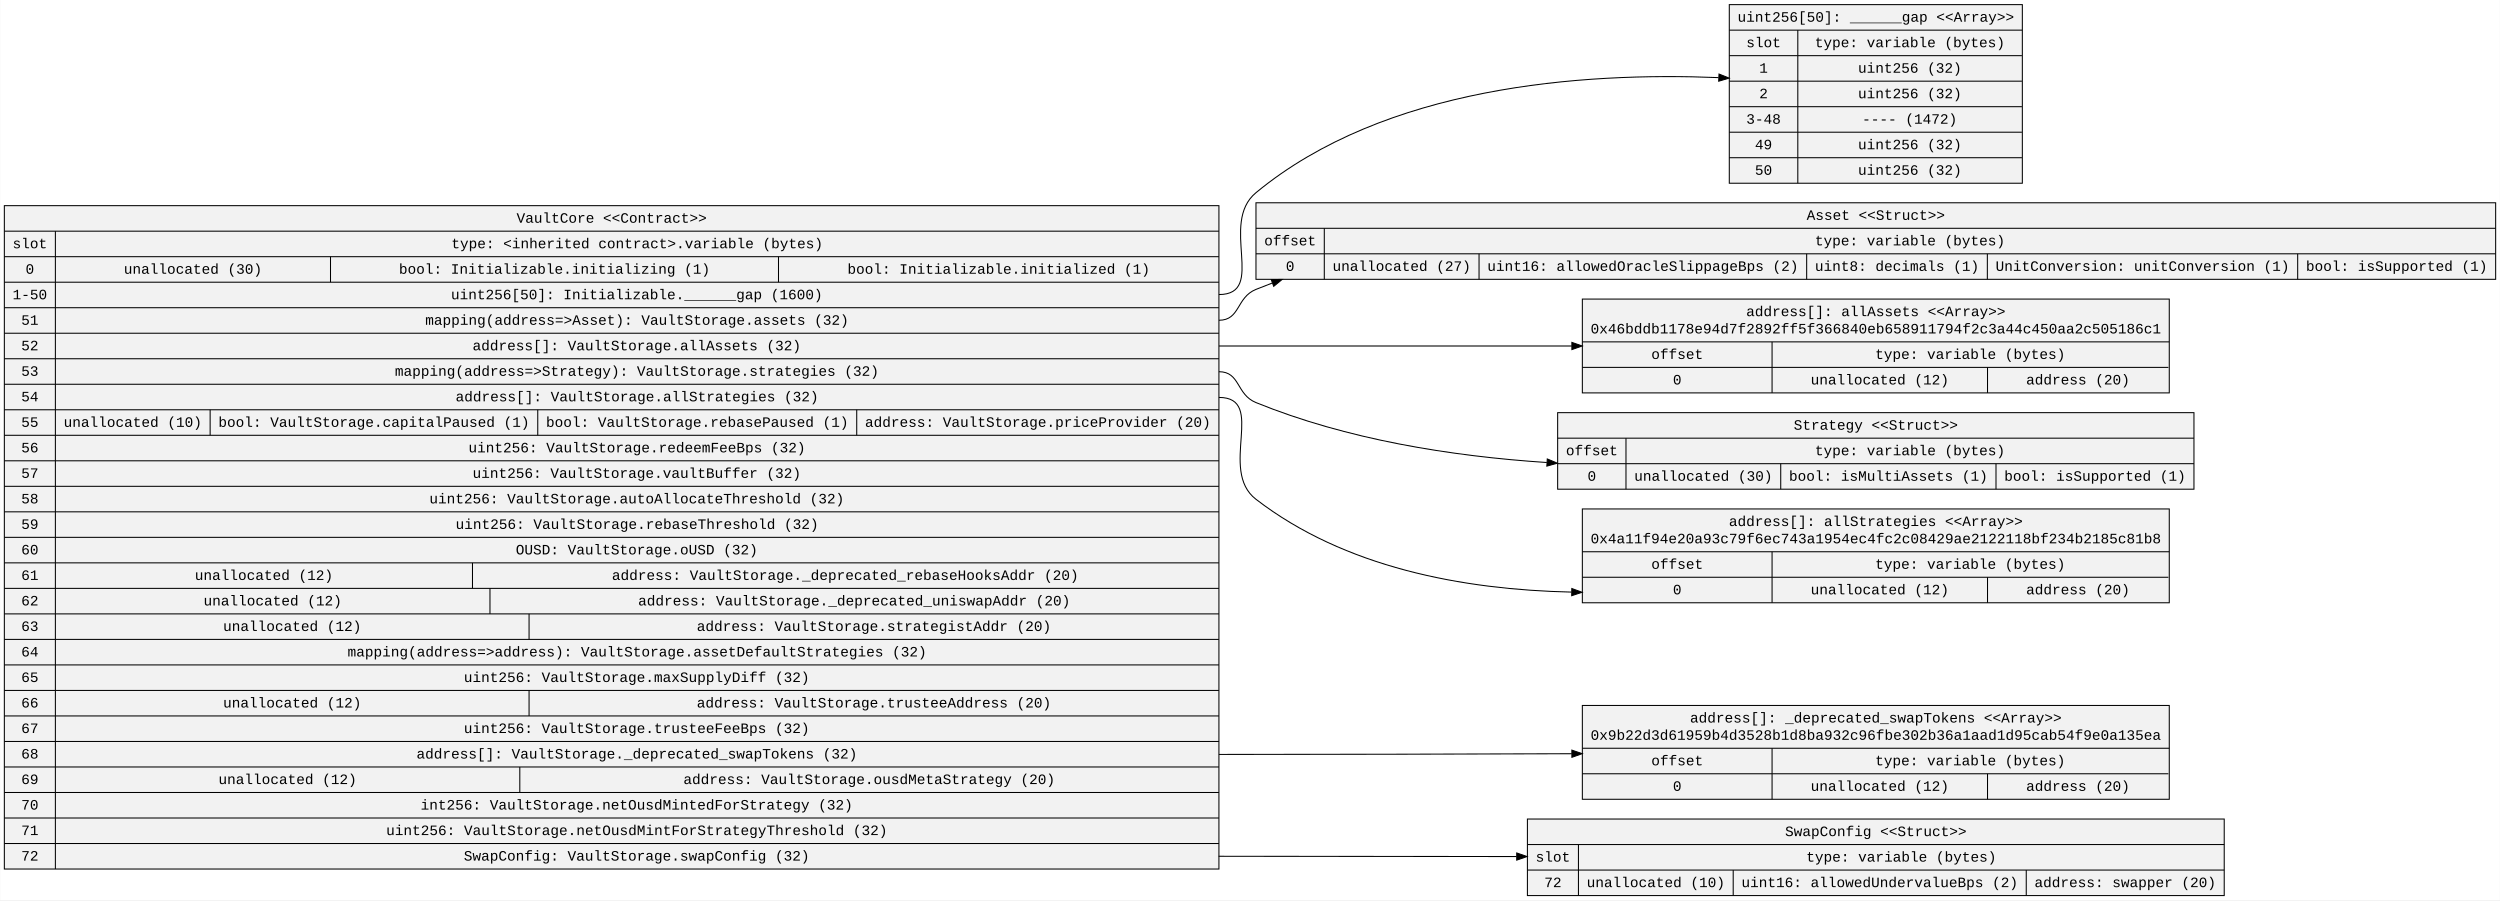
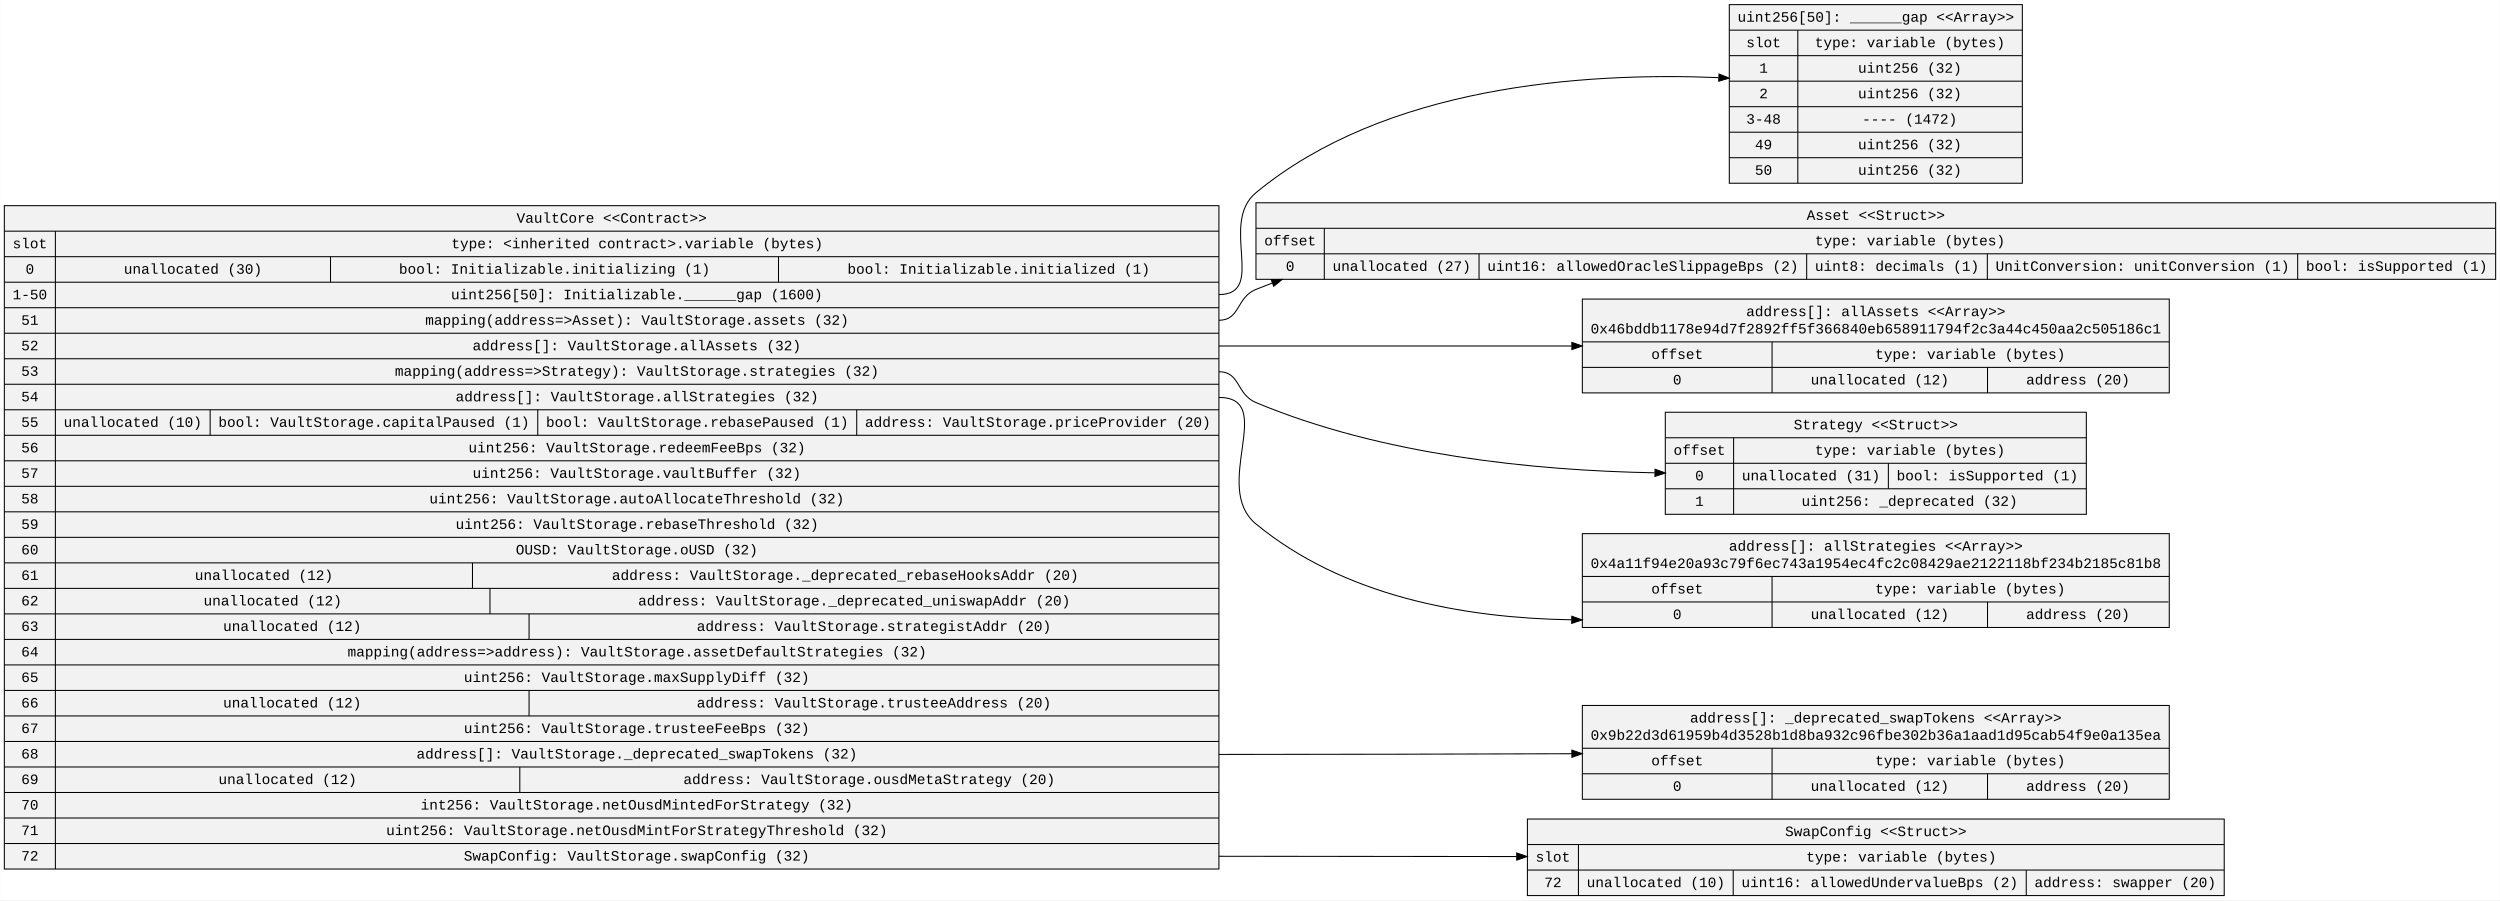
<svg xmlns="http://www.w3.org/2000/svg" width="2430pt" height="875pt" viewBox="0.00 0.00 2429.56 875.00">
  <g id="graph0" class="graph" transform="scale(1 1) rotate(0) translate(4 871)">
    <polygon fill="white" stroke="transparent" points="-4,4 -4,-871 2425.56,-871 2425.56,4 -4,4" />
    <g id="node1" class="node">
      <polygon fill="#f2f2f2" stroke="black" points="0,-26.3 0,-671.1 1180.58,-671.1 1180.58,-26.3 0,-26.3" />
      <text text-anchor="middle" x="590.29" y="-654.5" font-family="Courier New" font-size="14.00">VaultCore &lt;&lt;Contract&gt;&gt;</text>
      <polyline fill="none" stroke="black" points="0,-646.3 1180.58,-646.3 " />
      <text text-anchor="middle" x="24.8" y="-629.7" font-family="Courier New" font-size="14.00">slot</text>
      <polyline fill="none" stroke="black" points="0,-621.5 49.61,-621.5 " />
      <text text-anchor="middle" x="24.8" y="-604.9" font-family="Courier New" font-size="14.00">0</text>
      <polyline fill="none" stroke="black" points="0,-596.7 49.61,-596.7 " />
      <text text-anchor="middle" x="24.8" y="-580.1" font-family="Courier New" font-size="14.00">1-50</text>
      <polyline fill="none" stroke="black" points="0,-571.9 49.61,-571.9 " />
      <text text-anchor="middle" x="24.8" y="-555.3" font-family="Courier New" font-size="14.00">51</text>
      <polyline fill="none" stroke="black" points="0,-547.1 49.61,-547.1 " />
      <text text-anchor="middle" x="24.8" y="-530.5" font-family="Courier New" font-size="14.00">52</text>
      <polyline fill="none" stroke="black" points="0,-522.3 49.61,-522.3 " />
      <text text-anchor="middle" x="24.8" y="-505.7" font-family="Courier New" font-size="14.00">53</text>
      <polyline fill="none" stroke="black" points="0,-497.5 49.61,-497.5 " />
      <text text-anchor="middle" x="24.8" y="-480.9" font-family="Courier New" font-size="14.00">54</text>
      <polyline fill="none" stroke="black" points="0,-472.7 49.61,-472.7 " />
      <text text-anchor="middle" x="24.8" y="-456.1" font-family="Courier New" font-size="14.00">55</text>
      <polyline fill="none" stroke="black" points="0,-447.9 49.61,-447.9 " />
      <text text-anchor="middle" x="24.8" y="-431.3" font-family="Courier New" font-size="14.00">56</text>
      <polyline fill="none" stroke="black" points="0,-423.1 49.61,-423.1 " />
      <text text-anchor="middle" x="24.8" y="-406.5" font-family="Courier New" font-size="14.00">57</text>
      <polyline fill="none" stroke="black" points="0,-398.3 49.61,-398.3 " />
      <text text-anchor="middle" x="24.8" y="-381.7" font-family="Courier New" font-size="14.00">58</text>
      <polyline fill="none" stroke="black" points="0,-373.5 49.61,-373.5 " />
      <text text-anchor="middle" x="24.8" y="-356.9" font-family="Courier New" font-size="14.00">59</text>
      <polyline fill="none" stroke="black" points="0,-348.7 49.61,-348.7 " />
      <text text-anchor="middle" x="24.8" y="-332.1" font-family="Courier New" font-size="14.00">60</text>
      <polyline fill="none" stroke="black" points="0,-323.9 49.61,-323.9 " />
      <text text-anchor="middle" x="24.8" y="-307.3" font-family="Courier New" font-size="14.00">61</text>
      <polyline fill="none" stroke="black" points="0,-299.1 49.61,-299.1 " />
      <text text-anchor="middle" x="24.8" y="-282.5" font-family="Courier New" font-size="14.00">62</text>
      <polyline fill="none" stroke="black" points="0,-274.3 49.61,-274.3 " />
      <text text-anchor="middle" x="24.8" y="-257.7" font-family="Courier New" font-size="14.00">63</text>
      <polyline fill="none" stroke="black" points="0,-249.5 49.61,-249.5 " />
      <text text-anchor="middle" x="24.8" y="-232.9" font-family="Courier New" font-size="14.00">64</text>
      <polyline fill="none" stroke="black" points="0,-224.7 49.61,-224.7 " />
      <text text-anchor="middle" x="24.8" y="-208.1" font-family="Courier New" font-size="14.00">65</text>
      <polyline fill="none" stroke="black" points="0,-199.9 49.61,-199.9 " />
      <text text-anchor="middle" x="24.8" y="-183.3" font-family="Courier New" font-size="14.00">66</text>
      <polyline fill="none" stroke="black" points="0,-175.1 49.61,-175.1 " />
      <text text-anchor="middle" x="24.8" y="-158.5" font-family="Courier New" font-size="14.00">67</text>
      <polyline fill="none" stroke="black" points="0,-150.3 49.61,-150.3 " />
      <text text-anchor="middle" x="24.8" y="-133.7" font-family="Courier New" font-size="14.00">68</text>
      <polyline fill="none" stroke="black" points="0,-125.5 49.61,-125.5 " />
      <text text-anchor="middle" x="24.8" y="-108.9" font-family="Courier New" font-size="14.00">69</text>
      <polyline fill="none" stroke="black" points="0,-100.7 49.61,-100.7 " />
      <text text-anchor="middle" x="24.8" y="-84.1" font-family="Courier New" font-size="14.00">70</text>
      <polyline fill="none" stroke="black" points="0,-75.9 49.61,-75.9 " />
      <text text-anchor="middle" x="24.8" y="-59.3" font-family="Courier New" font-size="14.00">71</text>
      <polyline fill="none" stroke="black" points="0,-51.1 49.61,-51.1 " />
      <text text-anchor="middle" x="24.8" y="-34.5" font-family="Courier New" font-size="14.00">72</text>
      <polyline fill="none" stroke="black" points="49.61,-26.3 49.61,-646.3 " />
      <text text-anchor="middle" x="615.09" y="-629.7" font-family="Courier New" font-size="14.00">type: &lt;inherited contract&gt;.variable (bytes)</text>
      <polyline fill="none" stroke="black" points="49.61,-621.5 1180.58,-621.5 " />
      <text text-anchor="middle" x="183.32" y="-604.9" font-family="Courier New" font-size="14.00">unallocated (30)</text>
      <polyline fill="none" stroke="black" points="317.03,-596.7 317.03,-621.5 " />
      <text text-anchor="middle" x="534.75" y="-604.9" font-family="Courier New" font-size="14.00">bool: Initializable.initializing (1)</text>
      <polyline fill="none" stroke="black" points="752.48,-596.7 752.48,-621.5 " />
      <text text-anchor="middle" x="966.5" y="-604.9" font-family="Courier New" font-size="14.00">bool: Initializable.initialized (1)</text>
      <polyline fill="none" stroke="black" points="49.61,-596.7 1180.58,-596.7 " />
      <text text-anchor="middle" x="614.73" y="-580.1" font-family="Courier New" font-size="14.00">uint256[50]: Initializable.______gap (1600)</text>
      <polyline fill="none" stroke="black" points="49.61,-571.9 1180.58,-571.9 " />
      <text text-anchor="middle" x="614.94" y="-555.3" font-family="Courier New" font-size="14.00">mapping(address=&gt;Asset): VaultStorage.assets (32)</text>
      <polyline fill="none" stroke="black" points="49.61,-547.1 1180.58,-547.1 " />
      <text text-anchor="middle" x="614.73" y="-530.5" font-family="Courier New" font-size="14.00">address[]: VaultStorage.allAssets (32)</text>
      <polyline fill="none" stroke="black" points="49.61,-522.3 1180.58,-522.3 " />
      <text text-anchor="middle" x="614.84" y="-505.7" font-family="Courier New" font-size="14.00">mapping(address=&gt;Strategy): VaultStorage.strategies (32)</text>
      <polyline fill="none" stroke="black" points="49.61,-497.5 1180.58,-497.5 " />
      <text text-anchor="middle" x="615.03" y="-480.9" font-family="Courier New" font-size="14.00">address[]: VaultStorage.allStrategies (32)</text>
      <polyline fill="none" stroke="black" points="49.61,-472.7 1180.58,-472.7 " />
      <text text-anchor="middle" x="124.82" y="-456.1" font-family="Courier New" font-size="14.00">unallocated (10)</text>
      <polyline fill="none" stroke="black" points="200.03,-447.9 200.03,-472.7 " />
      <text text-anchor="middle" x="359.25" y="-456.1" font-family="Courier New" font-size="14.00">bool: VaultStorage.capitalPaused (1)</text>
      <polyline fill="none" stroke="black" points="518.48,-447.9 518.48,-472.7 " />
      <text text-anchor="middle" x="673.5" y="-456.1" font-family="Courier New" font-size="14.00">bool: VaultStorage.rebasePaused (1)</text>
      <polyline fill="none" stroke="black" points="828.52,-447.9 828.52,-472.7 " />
      <text text-anchor="middle" x="1004.55" y="-456.1" font-family="Courier New" font-size="14.00">address: VaultStorage.priceProvider (20)</text>
      <polyline fill="none" stroke="black" points="49.61,-447.9 1180.58,-447.9 " />
      <text text-anchor="middle" x="614.93" y="-431.3" font-family="Courier New" font-size="14.00">uint256: VaultStorage.redeemFeeBps (32)</text>
      <polyline fill="none" stroke="black" points="49.61,-423.1 1180.58,-423.1 " />
      <text text-anchor="middle" x="614.73" y="-406.5" font-family="Courier New" font-size="14.00">uint256: VaultStorage.vaultBuffer (32)</text>
      <polyline fill="none" stroke="black" points="49.61,-398.3 1180.58,-398.3 " />
      <text text-anchor="middle" x="614.74" y="-381.7" font-family="Courier New" font-size="14.00">uint256: VaultStorage.autoAllocateThreshold (32)</text>
      <polyline fill="none" stroke="black" points="49.61,-373.5 1180.58,-373.5 " />
      <text text-anchor="middle" x="615.03" y="-356.9" font-family="Courier New" font-size="14.00">uint256: VaultStorage.rebaseThreshold (32)</text>
      <polyline fill="none" stroke="black" points="49.61,-348.7 1180.58,-348.7 " />
      <text text-anchor="middle" x="614.72" y="-332.1" font-family="Courier New" font-size="14.00">OUSD: VaultStorage.oUSD (32)</text>
      <polyline fill="none" stroke="black" points="49.61,-323.9 1180.58,-323.9 " />
      <text text-anchor="middle" x="252.32" y="-307.3" font-family="Courier New" font-size="14.00">unallocated (12)</text>
      <polyline fill="none" stroke="black" points="455.03,-299.1 455.03,-323.9 " />
      <text text-anchor="middle" x="817.36" y="-307.3" font-family="Courier New" font-size="14.00">address: VaultStorage._deprecated_rebaseHooksAddr (20)</text>
      <polyline fill="none" stroke="black" points="49.61,-299.1 1180.58,-299.1 " />
      <text text-anchor="middle" x="260.82" y="-282.5" font-family="Courier New" font-size="14.00">unallocated (12)</text>
      <polyline fill="none" stroke="black" points="472.03,-274.3 472.03,-299.1 " />
      <text text-anchor="middle" x="826.06" y="-282.5" font-family="Courier New" font-size="14.00">address: VaultStorage._deprecated_uniswapAddr (20)</text>
      <polyline fill="none" stroke="black" points="49.61,-274.3 1180.58,-274.3 " />
      <text text-anchor="middle" x="279.82" y="-257.7" font-family="Courier New" font-size="14.00">unallocated (12)</text>
      <polyline fill="none" stroke="black" points="510.03,-249.5 510.03,-274.3 " />
      <text text-anchor="middle" x="845.26" y="-257.7" font-family="Courier New" font-size="14.00">address: VaultStorage.strategistAddr (20)</text>
      <polyline fill="none" stroke="black" points="49.61,-249.5 1180.58,-249.5 " />
      <text text-anchor="middle" x="615.05" y="-232.9" font-family="Courier New" font-size="14.00">mapping(address=&gt;address): VaultStorage.assetDefaultStrategies (32)</text>
      <polyline fill="none" stroke="black" points="49.61,-224.7 1180.58,-224.7 " />
      <text text-anchor="middle" x="614.63" y="-208.1" font-family="Courier New" font-size="14.00">uint256: VaultStorage.maxSupplyDiff (32)</text>
      <polyline fill="none" stroke="black" points="49.61,-199.9 1180.58,-199.9 " />
      <text text-anchor="middle" x="279.82" y="-183.3" font-family="Courier New" font-size="14.00">unallocated (12)</text>
      <polyline fill="none" stroke="black" points="510.03,-175.1 510.03,-199.9 " />
      <text text-anchor="middle" x="845.26" y="-183.3" font-family="Courier New" font-size="14.00">address: VaultStorage.trusteeAddress (20)</text>
      <polyline fill="none" stroke="black" points="49.61,-175.1 1180.58,-175.1 " />
      <text text-anchor="middle" x="614.63" y="-158.5" font-family="Courier New" font-size="14.00">uint256: VaultStorage.trusteeFeeBps (32)</text>
      <polyline fill="none" stroke="black" points="49.61,-150.3 1180.58,-150.3 " />
      <text text-anchor="middle" x="614.84" y="-133.7" font-family="Courier New" font-size="14.00">address[]: VaultStorage._deprecated_swapTokens (32)</text>
      <polyline fill="none" stroke="black" points="49.61,-125.5 1180.58,-125.5 " />
      <text text-anchor="middle" x="275.32" y="-108.9" font-family="Courier New" font-size="14.00">unallocated (12)</text>
      <polyline fill="none" stroke="black" points="501.03,-100.7 501.03,-125.5 " />
      <text text-anchor="middle" x="840.66" y="-108.9" font-family="Courier New" font-size="14.00">address: VaultStorage.ousdMetaStrategy (20)</text>
      <polyline fill="none" stroke="black" points="49.61,-100.7 1180.58,-100.7 " />
      <text text-anchor="middle" x="614.64" y="-84.1" font-family="Courier New" font-size="14.00">int256: VaultStorage.netOusdMintedForStrategy (32)</text>
      <polyline fill="none" stroke="black" points="49.61,-75.9 1180.58,-75.9 " />
      <text text-anchor="middle" x="614.75" y="-59.3" font-family="Courier New" font-size="14.00">uint256: VaultStorage.netOusdMintForStrategyThreshold (32)</text>
      <polyline fill="none" stroke="black" points="49.61,-51.1 1180.58,-51.1 " />
      <text text-anchor="middle" x="614.63" y="-34.5" font-family="Courier New" font-size="14.00">SwapConfig: VaultStorage.swapConfig (32)</text>
    </g>
    <g id="node2" class="node">
      <polygon fill="#f2f2f2" stroke="black" points="1676.65,-692.9 1676.65,-866.5 1961.49,-866.5 1961.49,-692.9 1676.65,-692.9" />
      <text text-anchor="middle" x="1819.07" y="-849.9" font-family="Courier New" font-size="14.00">uint256[50]: ______gap &lt;&lt;Array&gt;&gt;</text>
      <polyline fill="none" stroke="black" points="1676.65,-841.7 1961.49,-841.7 " />
      <text text-anchor="middle" x="1709.95" y="-825.1" font-family="Courier New" font-size="14.00">slot</text>
      <polyline fill="none" stroke="black" points="1676.65,-816.9 1743.25,-816.9 " />
      <text text-anchor="middle" x="1709.95" y="-800.3" font-family="Courier New" font-size="14.00">1</text>
      <polyline fill="none" stroke="black" points="1676.65,-792.1 1743.25,-792.1 " />
      <text text-anchor="middle" x="1709.95" y="-775.5" font-family="Courier New" font-size="14.00">2</text>
      <polyline fill="none" stroke="black" points="1676.65,-767.3 1743.25,-767.3 " />
      <text text-anchor="middle" x="1709.95" y="-750.7" font-family="Courier New" font-size="14.00">3-48</text>
      <polyline fill="none" stroke="black" points="1676.65,-742.5 1743.25,-742.5 " />
      <text text-anchor="middle" x="1709.95" y="-725.9" font-family="Courier New" font-size="14.00">49</text>
      <polyline fill="none" stroke="black" points="1676.65,-717.7 1743.25,-717.7 " />
      <text text-anchor="middle" x="1709.95" y="-701.1" font-family="Courier New" font-size="14.00">50</text>
      <polyline fill="none" stroke="black" points="1743.25,-692.9 1743.25,-841.7 " />
      <text text-anchor="middle" x="1852.17" y="-825.1" font-family="Courier New" font-size="14.00">type: variable (bytes)</text>
      <polyline fill="none" stroke="black" points="1743.25,-816.9 1961.08,-816.9 " />
      <text text-anchor="middle" x="1852.16" y="-800.3" font-family="Courier New" font-size="14.00">uint256 (32)</text>
      <polyline fill="none" stroke="black" points="1743.25,-792.1 1961.08,-792.1 " />
      <text text-anchor="middle" x="1852.16" y="-775.5" font-family="Courier New" font-size="14.00">uint256 (32)</text>
      <polyline fill="none" stroke="black" points="1743.25,-767.3 1961.08,-767.3 " />
      <text text-anchor="middle" x="1851.96" y="-750.7" font-family="Courier New" font-size="14.00">---- (1472)</text>
      <polyline fill="none" stroke="black" points="1743.25,-742.5 1961.08,-742.5 " />
      <text text-anchor="middle" x="1852.16" y="-725.9" font-family="Courier New" font-size="14.00">uint256 (32)</text>
      <polyline fill="none" stroke="black" points="1743.25,-717.7 1961.08,-717.7 " />
      <text text-anchor="middle" x="1852.16" y="-701.1" font-family="Courier New" font-size="14.00">uint256 (32)</text>
    </g>
    <g id="edge1" class="edge">
      <path fill="none" stroke="black" d="M1180.58,-584.7C1227.4,-584.7 1180.47,-653.89 1216.58,-683.7 1341.75,-787.04 1533.07,-800.97 1666.21,-795.56" />
      <polygon fill="black" stroke="black" points="1666.66,-799.04 1676.5,-795.09 1666.35,-792.05 1666.66,-799.04" />
    </g>
    <g id="node3" class="node">
      <polygon fill="#f2f2f2" stroke="black" points="1216.58,-599.5 1216.58,-673.9 2421.56,-673.9 2421.56,-599.5 1216.58,-599.5" />
      <text text-anchor="middle" x="1819.07" y="-657.3" font-family="Courier New" font-size="14.00">Asset &lt;&lt;Struct&gt;&gt;</text>
      <polyline fill="none" stroke="black" points="1216.58,-649.1 2421.56,-649.1 " />
      <text text-anchor="middle" x="1249.78" y="-632.5" font-family="Courier New" font-size="14.00">offset</text>
      <polyline fill="none" stroke="black" points="1216.58,-624.3 1282.99,-624.3 " />
      <text text-anchor="middle" x="1249.78" y="-607.7" font-family="Courier New" font-size="14.00">0</text>
      <polyline fill="none" stroke="black" points="1282.99,-599.5 1282.99,-649.1 " />
      <text text-anchor="middle" x="1852.27" y="-632.5" font-family="Courier New" font-size="14.00">type: variable (bytes)</text>
      <polyline fill="none" stroke="black" points="1282.99,-624.3 2421.56,-624.3 " />
      <text text-anchor="middle" x="1358.2" y="-607.7" font-family="Courier New" font-size="14.00">unallocated (27)</text>
      <polyline fill="none" stroke="black" points="1433.41,-599.5 1433.41,-624.3 " />
      <text text-anchor="middle" x="1592.63" y="-607.7" font-family="Courier New" font-size="14.00">uint16: allowedOracleSlippageBps (2)</text>
      <polyline fill="none" stroke="black" points="1751.86,-599.5 1751.86,-624.3 " />
      <text text-anchor="middle" x="1839.67" y="-607.7" font-family="Courier New" font-size="14.00">uint8: decimals (1)</text>
      <polyline fill="none" stroke="black" points="1927.48,-599.5 1927.48,-624.3 " />
      <text text-anchor="middle" x="2078.31" y="-607.7" font-family="Courier New" font-size="14.00">UnitConversion: unitConversion (1)</text>
      <polyline fill="none" stroke="black" points="2229.13,-599.5 2229.13,-624.3 " />
      <text text-anchor="middle" x="2325.35" y="-607.7" font-family="Courier New" font-size="14.00">bool: isSupported (1)</text>
    </g>
    <g id="edge2" class="edge">
      <path fill="none" stroke="black" d="M1180.58,-559.7C1201.41,-559.7 1197.29,-581.85 1216.58,-589.7 1221.81,-591.83 1227.09,-593.89 1232.4,-595.88" />
      <polygon fill="black" stroke="black" points="1231.43,-599.25 1242.02,-599.39 1233.83,-592.67 1231.43,-599.25" />
    </g>
    <g id="node4" class="node">
      <polygon fill="#f2f2f2" stroke="black" points="1533.82,-489.1 1533.82,-580.3 2104.31,-580.3 2104.31,-489.1 1533.82,-489.1" />
      <text text-anchor="middle" x="1819.07" y="-563.7" font-family="Courier New" font-size="14.00">address[]: allAssets &lt;&lt;Array&gt;&gt;</text>
      <text text-anchor="middle" x="1819.07" y="-546.9" font-family="Courier New" font-size="14.00">0x46bddb1178e94d7f2892ff5f366840eb658911794f2c3a44c450aa2c505186c1</text>
      <polyline fill="none" stroke="black" points="1533.82,-538.7 2104.31,-538.7 " />
      <text text-anchor="middle" x="1626.03" y="-522.1" font-family="Courier New" font-size="14.00">offset</text>
      <polyline fill="none" stroke="black" points="1533.82,-513.9 1718.23,-513.9 " />
      <text text-anchor="middle" x="1626.03" y="-497.3" font-family="Courier New" font-size="14.00">0</text>
      <polyline fill="none" stroke="black" points="1718.23,-489.1 1718.23,-538.7 " />
      <text text-anchor="middle" x="1910.85" y="-522.1" font-family="Courier New" font-size="14.00">type: variable (bytes)</text>
      <polyline fill="none" stroke="black" points="1718.23,-513.9 2103.47,-513.9 " />
      <text text-anchor="middle" x="1822.94" y="-497.3" font-family="Courier New" font-size="14.00">unallocated (12)</text>
      <polyline fill="none" stroke="black" points="1927.65,-489.1 1927.65,-513.9 " />
      <text text-anchor="middle" x="2015.56" y="-497.3" font-family="Courier New" font-size="14.00">address (20)</text>
    </g>
    <g id="edge3" class="edge">
      <path fill="none" stroke="black" d="M1180.58,-534.7C1292.6,-534.7 1415.69,-534.7 1523.59,-534.7" />
      <polygon fill="black" stroke="black" points="1523.65,-538.2 1533.65,-534.7 1523.65,-531.2 1523.65,-538.2" />
    </g>
    <g id="node5" class="node">
-       <polygon fill="#f2f2f2" stroke="black" points="1509.82,-395.5 1509.82,-469.9 2128.31,-469.9 2128.31,-395.5 1509.82,-395.5" />
-       <text text-anchor="middle" x="1819.07" y="-453.3" font-family="Courier New" font-size="14.00">Strategy &lt;&lt;Struct&gt;&gt;</text>
-       <polyline fill="none" stroke="black" points="1509.82,-445.1 2128.31,-445.1 " />
-       <text text-anchor="middle" x="1543.03" y="-428.5" font-family="Courier New" font-size="14.00">offset</text>
-       <polyline fill="none" stroke="black" points="1509.82,-420.3 1576.23,-420.3 " />
-       <text text-anchor="middle" x="1543.03" y="-403.7" font-family="Courier New" font-size="14.00">0</text>
-       <polyline fill="none" stroke="black" points="1576.23,-395.5 1576.23,-445.1 " />
-       <text text-anchor="middle" x="1852.27" y="-428.5" font-family="Courier New" font-size="14.00">type: variable (bytes)</text>
-       <polyline fill="none" stroke="black" points="1576.23,-420.3 2128.31,-420.3 " />
-       <text text-anchor="middle" x="1651.44" y="-403.7" font-family="Courier New" font-size="14.00">unallocated (30)</text>
-       <polyline fill="none" stroke="black" points="1726.65,-395.5 1726.65,-420.3 " />
-       <text text-anchor="middle" x="1831.27" y="-403.7" font-family="Courier New" font-size="14.00">bool: isMultiAssets (1)</text>
-       <polyline fill="none" stroke="black" points="1935.89,-395.5 1935.89,-420.3 " />
-       <text text-anchor="middle" x="2032.1" y="-403.7" font-family="Courier New" font-size="14.00">bool: isSupported (1)</text>
+       <polygon fill="#f2f2f2" stroke="black" points="1614.44,-371.1 1614.44,-470.3 2023.7,-470.3 2023.7,-371.1 1614.44,-371.1" />
+       <text text-anchor="middle" x="1819.07" y="-453.7" font-family="Courier New" font-size="14.00">Strategy &lt;&lt;Struct&gt;&gt;</text>
+       <polyline fill="none" stroke="black" points="1614.44,-445.5 2023.7,-445.5 " />
+       <text text-anchor="middle" x="1647.64" y="-428.9" font-family="Courier New" font-size="14.00">offset</text>
+       <polyline fill="none" stroke="black" points="1614.44,-420.7 1680.85,-420.7 " />
+       <text text-anchor="middle" x="1647.64" y="-404.1" font-family="Courier New" font-size="14.00">0</text>
+       <polyline fill="none" stroke="black" points="1614.44,-395.9 1680.85,-395.9 " />
+       <text text-anchor="middle" x="1647.64" y="-379.3" font-family="Courier New" font-size="14.00">1</text>
+       <polyline fill="none" stroke="black" points="1680.85,-371.1 1680.85,-445.5 " />
+       <text text-anchor="middle" x="1852.27" y="-428.9" font-family="Courier New" font-size="14.00">type: variable (bytes)</text>
+       <polyline fill="none" stroke="black" points="1680.85,-420.7 2023.7,-420.7 " />
+       <text text-anchor="middle" x="1756.06" y="-404.1" font-family="Courier New" font-size="14.00">unallocated (31)</text>
+       <polyline fill="none" stroke="black" points="1831.27,-395.9 1831.27,-420.7 " />
+       <text text-anchor="middle" x="1927.48" y="-404.1" font-family="Courier New" font-size="14.00">bool: isSupported (1)</text>
+       <polyline fill="none" stroke="black" points="1680.85,-395.9 2023.7,-395.9 " />
+       <text text-anchor="middle" x="1851.87" y="-379.3" font-family="Courier New" font-size="14.00">uint256: _deprecated (32)</text>
    </g>
    <g id="edge4" class="edge">
-       <path fill="none" stroke="black" d="M1180.58,-509.7C1201.41,-509.7 1197.29,-487.55 1216.58,-479.7 1304.46,-443.95 1405.45,-427.61 1499.27,-421.43" />
-       <polygon fill="black" stroke="black" points="1499.73,-424.91 1509.49,-420.79 1499.3,-417.92 1499.73,-424.91" />
+       <path fill="none" stroke="black" d="M1180.58,-509.7C1201.41,-509.7 1197.37,-487.74 1216.58,-479.7 1338.38,-428.74 1485.77,-413.62 1604.16,-411.42" />
+       <polygon fill="black" stroke="black" points="1604.49,-414.92 1614.43,-411.26 1604.38,-407.92 1604.49,-414.92" />
    </g>
    <g id="node6" class="node">
-       <polygon fill="#f2f2f2" stroke="black" points="1533.82,-285.1 1533.82,-376.3 2104.31,-376.3 2104.31,-285.1 1533.82,-285.1" />
-       <text text-anchor="middle" x="1819.07" y="-359.7" font-family="Courier New" font-size="14.00">address[]: allStrategies &lt;&lt;Array&gt;&gt;</text>
-       <text text-anchor="middle" x="1819.07" y="-342.9" font-family="Courier New" font-size="14.00">0x4a11f94e20a93c79f6ec743a1954ec4fc2c08429ae2122118bf234b2185c81b8</text>
-       <polyline fill="none" stroke="black" points="1533.82,-334.7 2104.31,-334.7 " />
-       <text text-anchor="middle" x="1626.03" y="-318.1" font-family="Courier New" font-size="14.00">offset</text>
-       <polyline fill="none" stroke="black" points="1533.82,-309.9 1718.23,-309.9 " />
-       <text text-anchor="middle" x="1626.03" y="-293.3" font-family="Courier New" font-size="14.00">0</text>
-       <polyline fill="none" stroke="black" points="1718.23,-285.1 1718.23,-334.7 " />
-       <text text-anchor="middle" x="1910.85" y="-318.1" font-family="Courier New" font-size="14.00">type: variable (bytes)</text>
-       <polyline fill="none" stroke="black" points="1718.23,-309.9 2103.47,-309.9 " />
-       <text text-anchor="middle" x="1822.94" y="-293.3" font-family="Courier New" font-size="14.00">unallocated (12)</text>
-       <polyline fill="none" stroke="black" points="1927.65,-285.1 1927.65,-309.9 " />
-       <text text-anchor="middle" x="2015.56" y="-293.3" font-family="Courier New" font-size="14.00">address (20)</text>
+       <polygon fill="#f2f2f2" stroke="black" points="1533.82,-261.1 1533.82,-352.3 2104.31,-352.3 2104.31,-261.1 1533.82,-261.1" />
+       <text text-anchor="middle" x="1819.07" y="-335.7" font-family="Courier New" font-size="14.00">address[]: allStrategies &lt;&lt;Array&gt;&gt;</text>
+       <text text-anchor="middle" x="1819.07" y="-318.9" font-family="Courier New" font-size="14.00">0x4a11f94e20a93c79f6ec743a1954ec4fc2c08429ae2122118bf234b2185c81b8</text>
+       <polyline fill="none" stroke="black" points="1533.82,-310.7 2104.31,-310.7 " />
+       <text text-anchor="middle" x="1626.03" y="-294.1" font-family="Courier New" font-size="14.00">offset</text>
+       <polyline fill="none" stroke="black" points="1533.82,-285.9 1718.23,-285.9 " />
+       <text text-anchor="middle" x="1626.03" y="-269.3" font-family="Courier New" font-size="14.00">0</text>
+       <polyline fill="none" stroke="black" points="1718.23,-261.1 1718.23,-310.7 " />
+       <text text-anchor="middle" x="1910.85" y="-294.1" font-family="Courier New" font-size="14.00">type: variable (bytes)</text>
+       <polyline fill="none" stroke="black" points="1718.23,-285.9 2103.47,-285.9 " />
+       <text text-anchor="middle" x="1822.94" y="-269.3" font-family="Courier New" font-size="14.00">unallocated (12)</text>
+       <polyline fill="none" stroke="black" points="1927.65,-261.1 1927.65,-285.9 " />
+       <text text-anchor="middle" x="2015.56" y="-269.3" font-family="Courier New" font-size="14.00">address (20)</text>
    </g>
    <g id="edge5" class="edge">
-       <path fill="none" stroke="black" d="M1180.58,-484.7C1227.4,-484.7 1179.5,-414.28 1216.58,-385.7 1302.47,-319.5 1417.12,-297.81 1523.28,-295.48" />
-       <polygon fill="black" stroke="black" points="1523.59,-298.97 1533.53,-295.31 1523.47,-291.97 1523.59,-298.97" />
+       <path fill="none" stroke="black" d="M1180.58,-484.7C1237.54,-484.7 1172.6,-397.9 1216.58,-361.7 1300.98,-292.23 1416.38,-270.22 1523.54,-268.54" />
+       <polygon fill="black" stroke="black" points="1523.59,-272.04 1533.55,-268.44 1523.52,-265.04 1523.59,-272.04" />
    </g>
    <g id="node7" class="node">
      <polygon fill="#f2f2f2" stroke="black" points="1533.82,-94.1 1533.82,-185.3 2104.31,-185.3 2104.31,-94.1 1533.82,-94.1" />
      <text text-anchor="middle" x="1819.07" y="-168.7" font-family="Courier New" font-size="14.00">address[]: _deprecated_swapTokens &lt;&lt;Array&gt;&gt;</text>
      <text text-anchor="middle" x="1819.07" y="-151.9" font-family="Courier New" font-size="14.00">0x9b22d3d61959b4d3528b1d8ba932c96fbe302b36a1aad1d95cab54f9e0a135ea</text>
      <polyline fill="none" stroke="black" points="1533.82,-143.7 2104.31,-143.7 " />
      <text text-anchor="middle" x="1626.03" y="-127.1" font-family="Courier New" font-size="14.00">offset</text>
      <polyline fill="none" stroke="black" points="1533.82,-118.9 1718.23,-118.9 " />
      <text text-anchor="middle" x="1626.03" y="-102.3" font-family="Courier New" font-size="14.00">0</text>
      <polyline fill="none" stroke="black" points="1718.23,-94.1 1718.23,-143.7 " />
      <text text-anchor="middle" x="1910.85" y="-127.1" font-family="Courier New" font-size="14.00">type: variable (bytes)</text>
      <polyline fill="none" stroke="black" points="1718.23,-118.9 2103.47,-118.9 " />
      <text text-anchor="middle" x="1822.94" y="-102.3" font-family="Courier New" font-size="14.00">unallocated (12)</text>
      <polyline fill="none" stroke="black" points="1927.65,-94.1 1927.65,-118.9 " />
      <text text-anchor="middle" x="2015.56" y="-102.3" font-family="Courier New" font-size="14.00">address (20)</text>
    </g>
    <g id="edge6" class="edge">
      <path fill="none" stroke="black" d="M1180.58,-137.7C1292.6,-137.7 1415.69,-138.01 1523.59,-138.39" />
      <polygon fill="black" stroke="black" points="1523.64,-141.89 1533.65,-138.43 1523.66,-134.89 1523.64,-141.89" />
    </g>
    <g id="node8" class="node">
      <polygon fill="#f2f2f2" stroke="black" points="1480.42,-0.5 1480.42,-74.9 2157.72,-74.9 2157.72,-0.5 1480.42,-0.5" />
      <text text-anchor="middle" x="1819.07" y="-58.3" font-family="Courier New" font-size="14.00">SwapConfig &lt;&lt;Struct&gt;&gt;</text>
      <polyline fill="none" stroke="black" points="1480.42,-50.1 2157.72,-50.1 " />
      <text text-anchor="middle" x="1505.22" y="-33.5" font-family="Courier New" font-size="14.00">slot</text>
      <polyline fill="none" stroke="black" points="1480.42,-25.3 1530.02,-25.3 " />
      <text text-anchor="middle" x="1505.22" y="-8.7" font-family="Courier New" font-size="14.00">72</text>
      <polyline fill="none" stroke="black" points="1530.02,-0.5 1530.02,-50.1 " />
      <text text-anchor="middle" x="1843.87" y="-33.5" font-family="Courier New" font-size="14.00">type: variable (bytes)</text>
      <polyline fill="none" stroke="black" points="1530.02,-25.3 2157.72,-25.3 " />
      <text text-anchor="middle" x="1605.24" y="-8.7" font-family="Courier New" font-size="14.00">unallocated (10)</text>
      <polyline fill="none" stroke="black" points="1680.45,-0.5 1680.45,-25.3 " />
      <text text-anchor="middle" x="1822.87" y="-8.7" font-family="Courier New" font-size="14.00">uint16: allowedUndervalueBps (2)</text>
      <polyline fill="none" stroke="black" points="1965.29,-0.5 1965.29,-25.3 " />
      <text text-anchor="middle" x="2061.5" y="-8.7" font-family="Courier New" font-size="14.00">address: swapper (20)</text>
    </g>
    <g id="edge7" class="edge">
      <path fill="none" stroke="black" d="M1180.29,-38.7C1274.17,-38.7 1375.82,-38.59 1469.8,-38.44" />
      <polygon fill="black" stroke="black" points="1470.05,-41.94 1480.04,-38.43 1470.04,-34.94 1470.05,-41.94" />
    </g>
  </g>
</svg>
